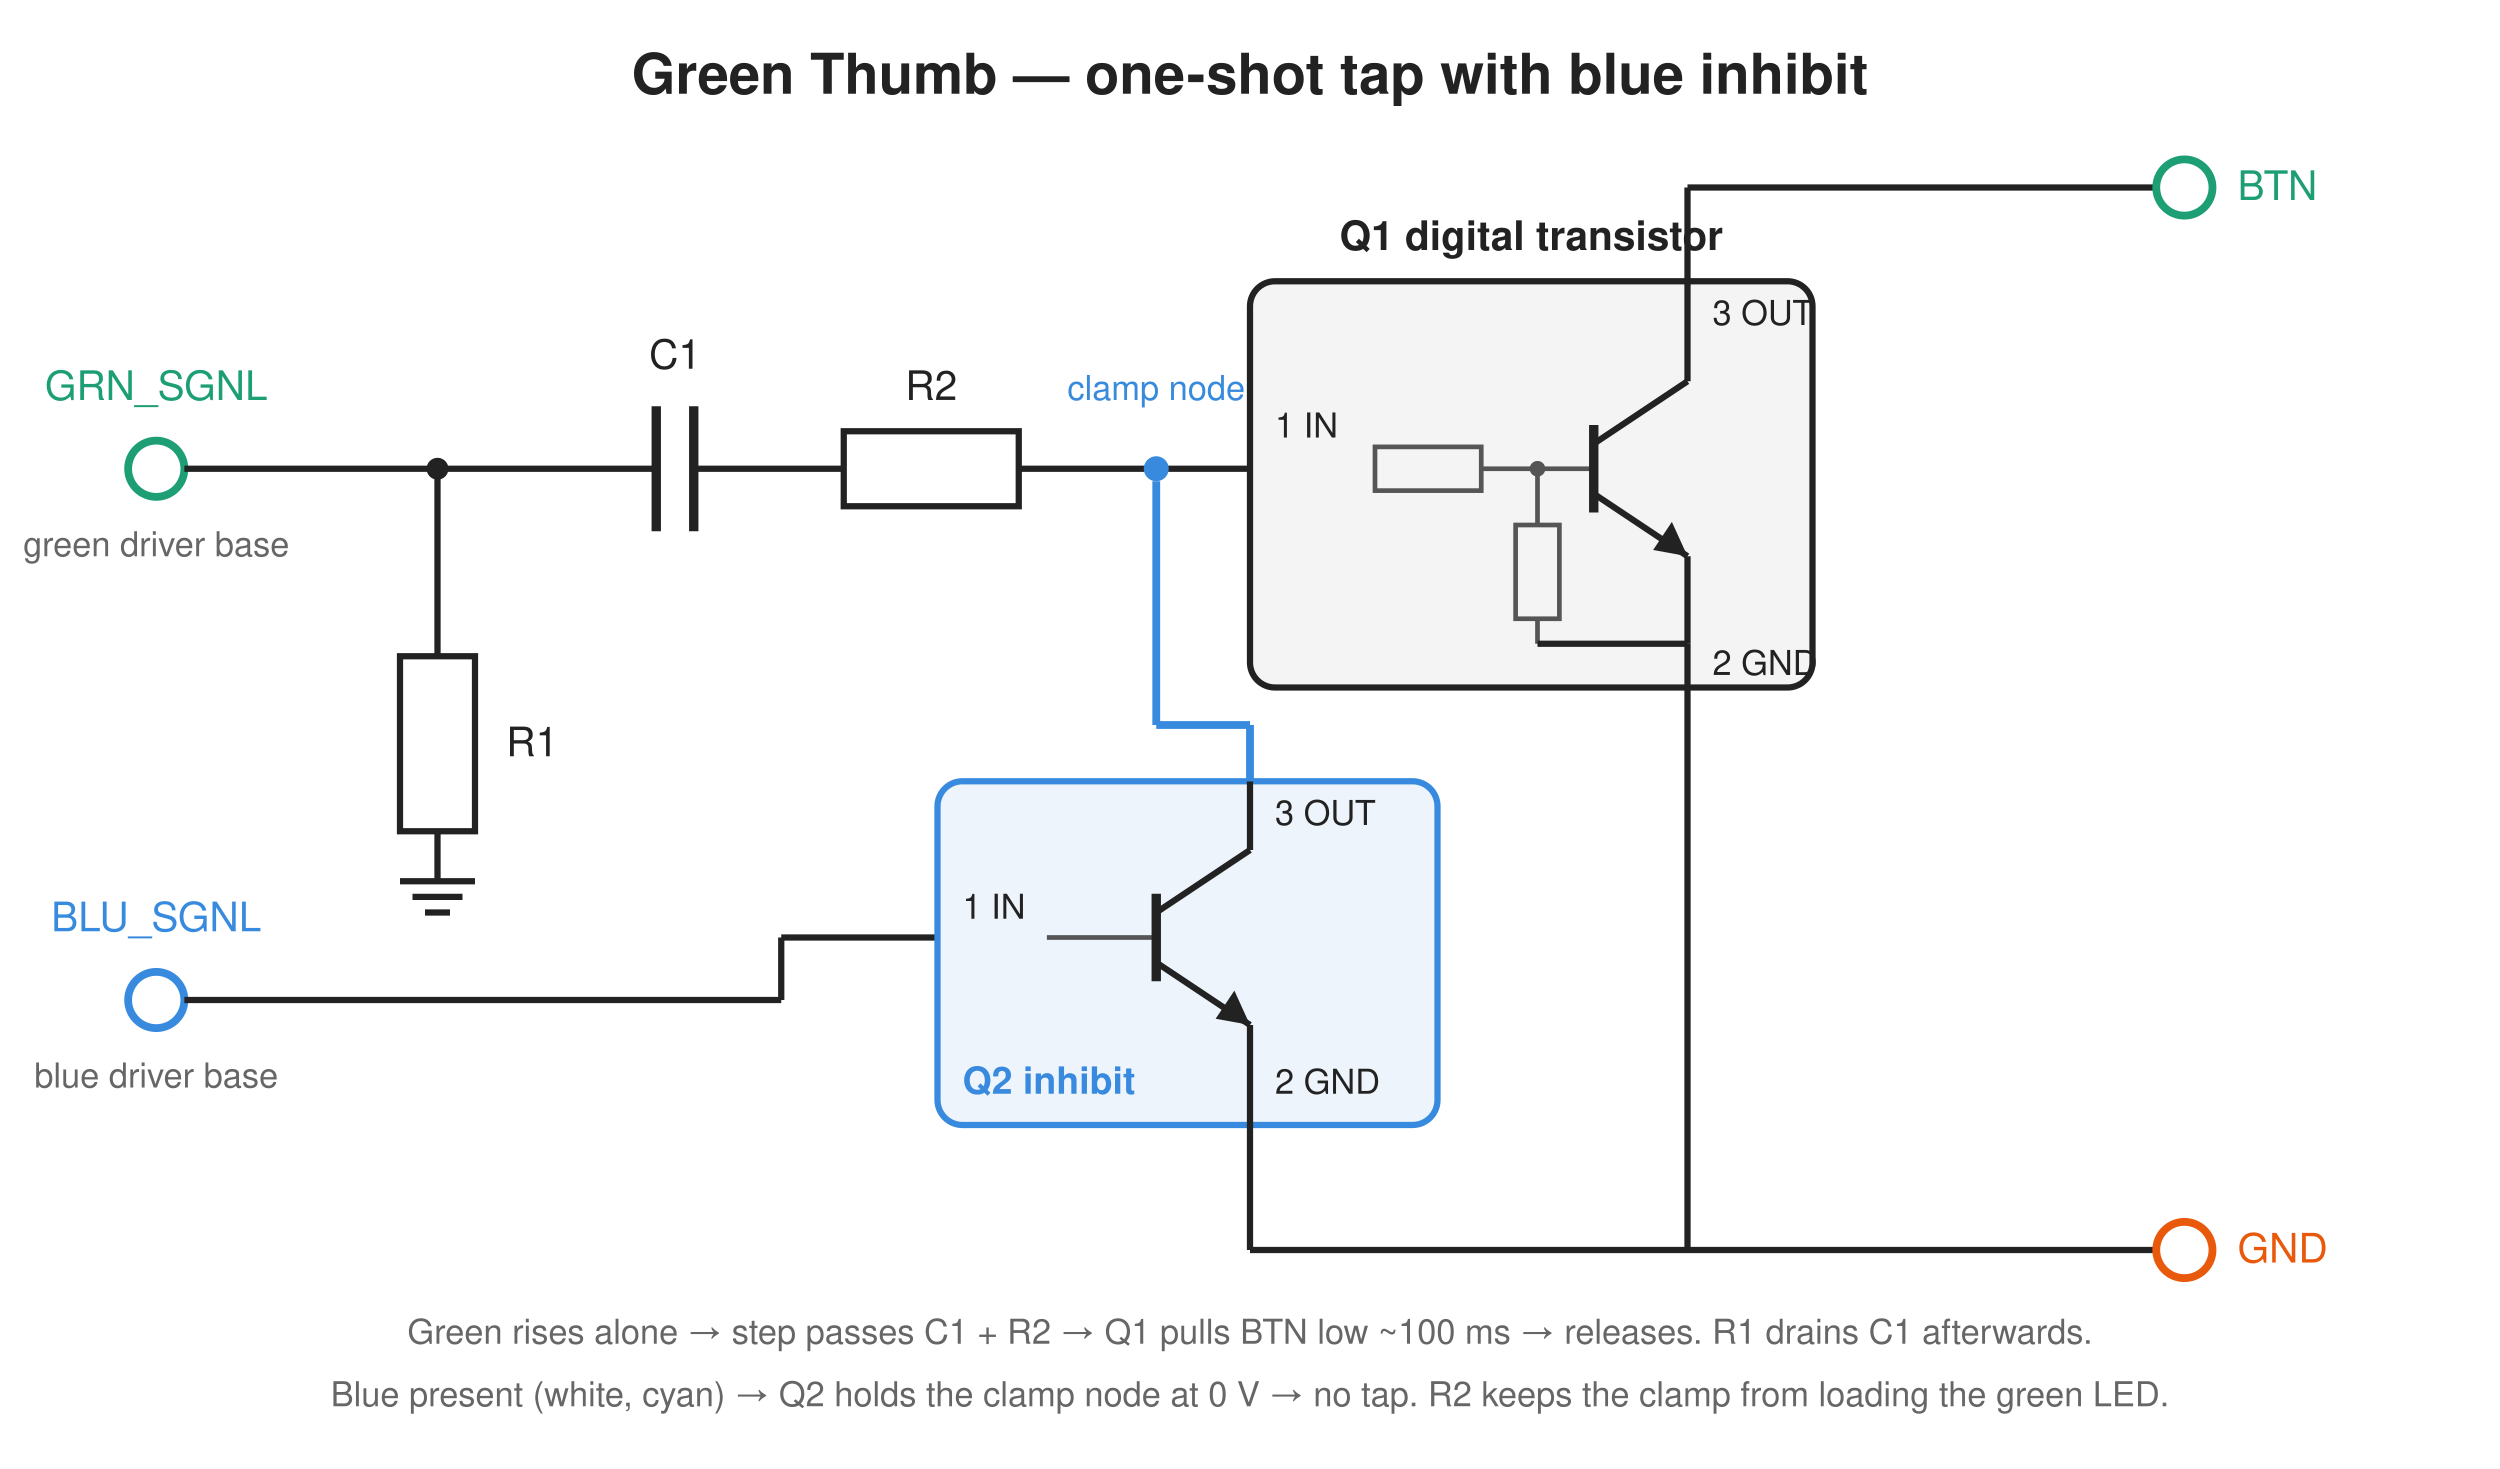
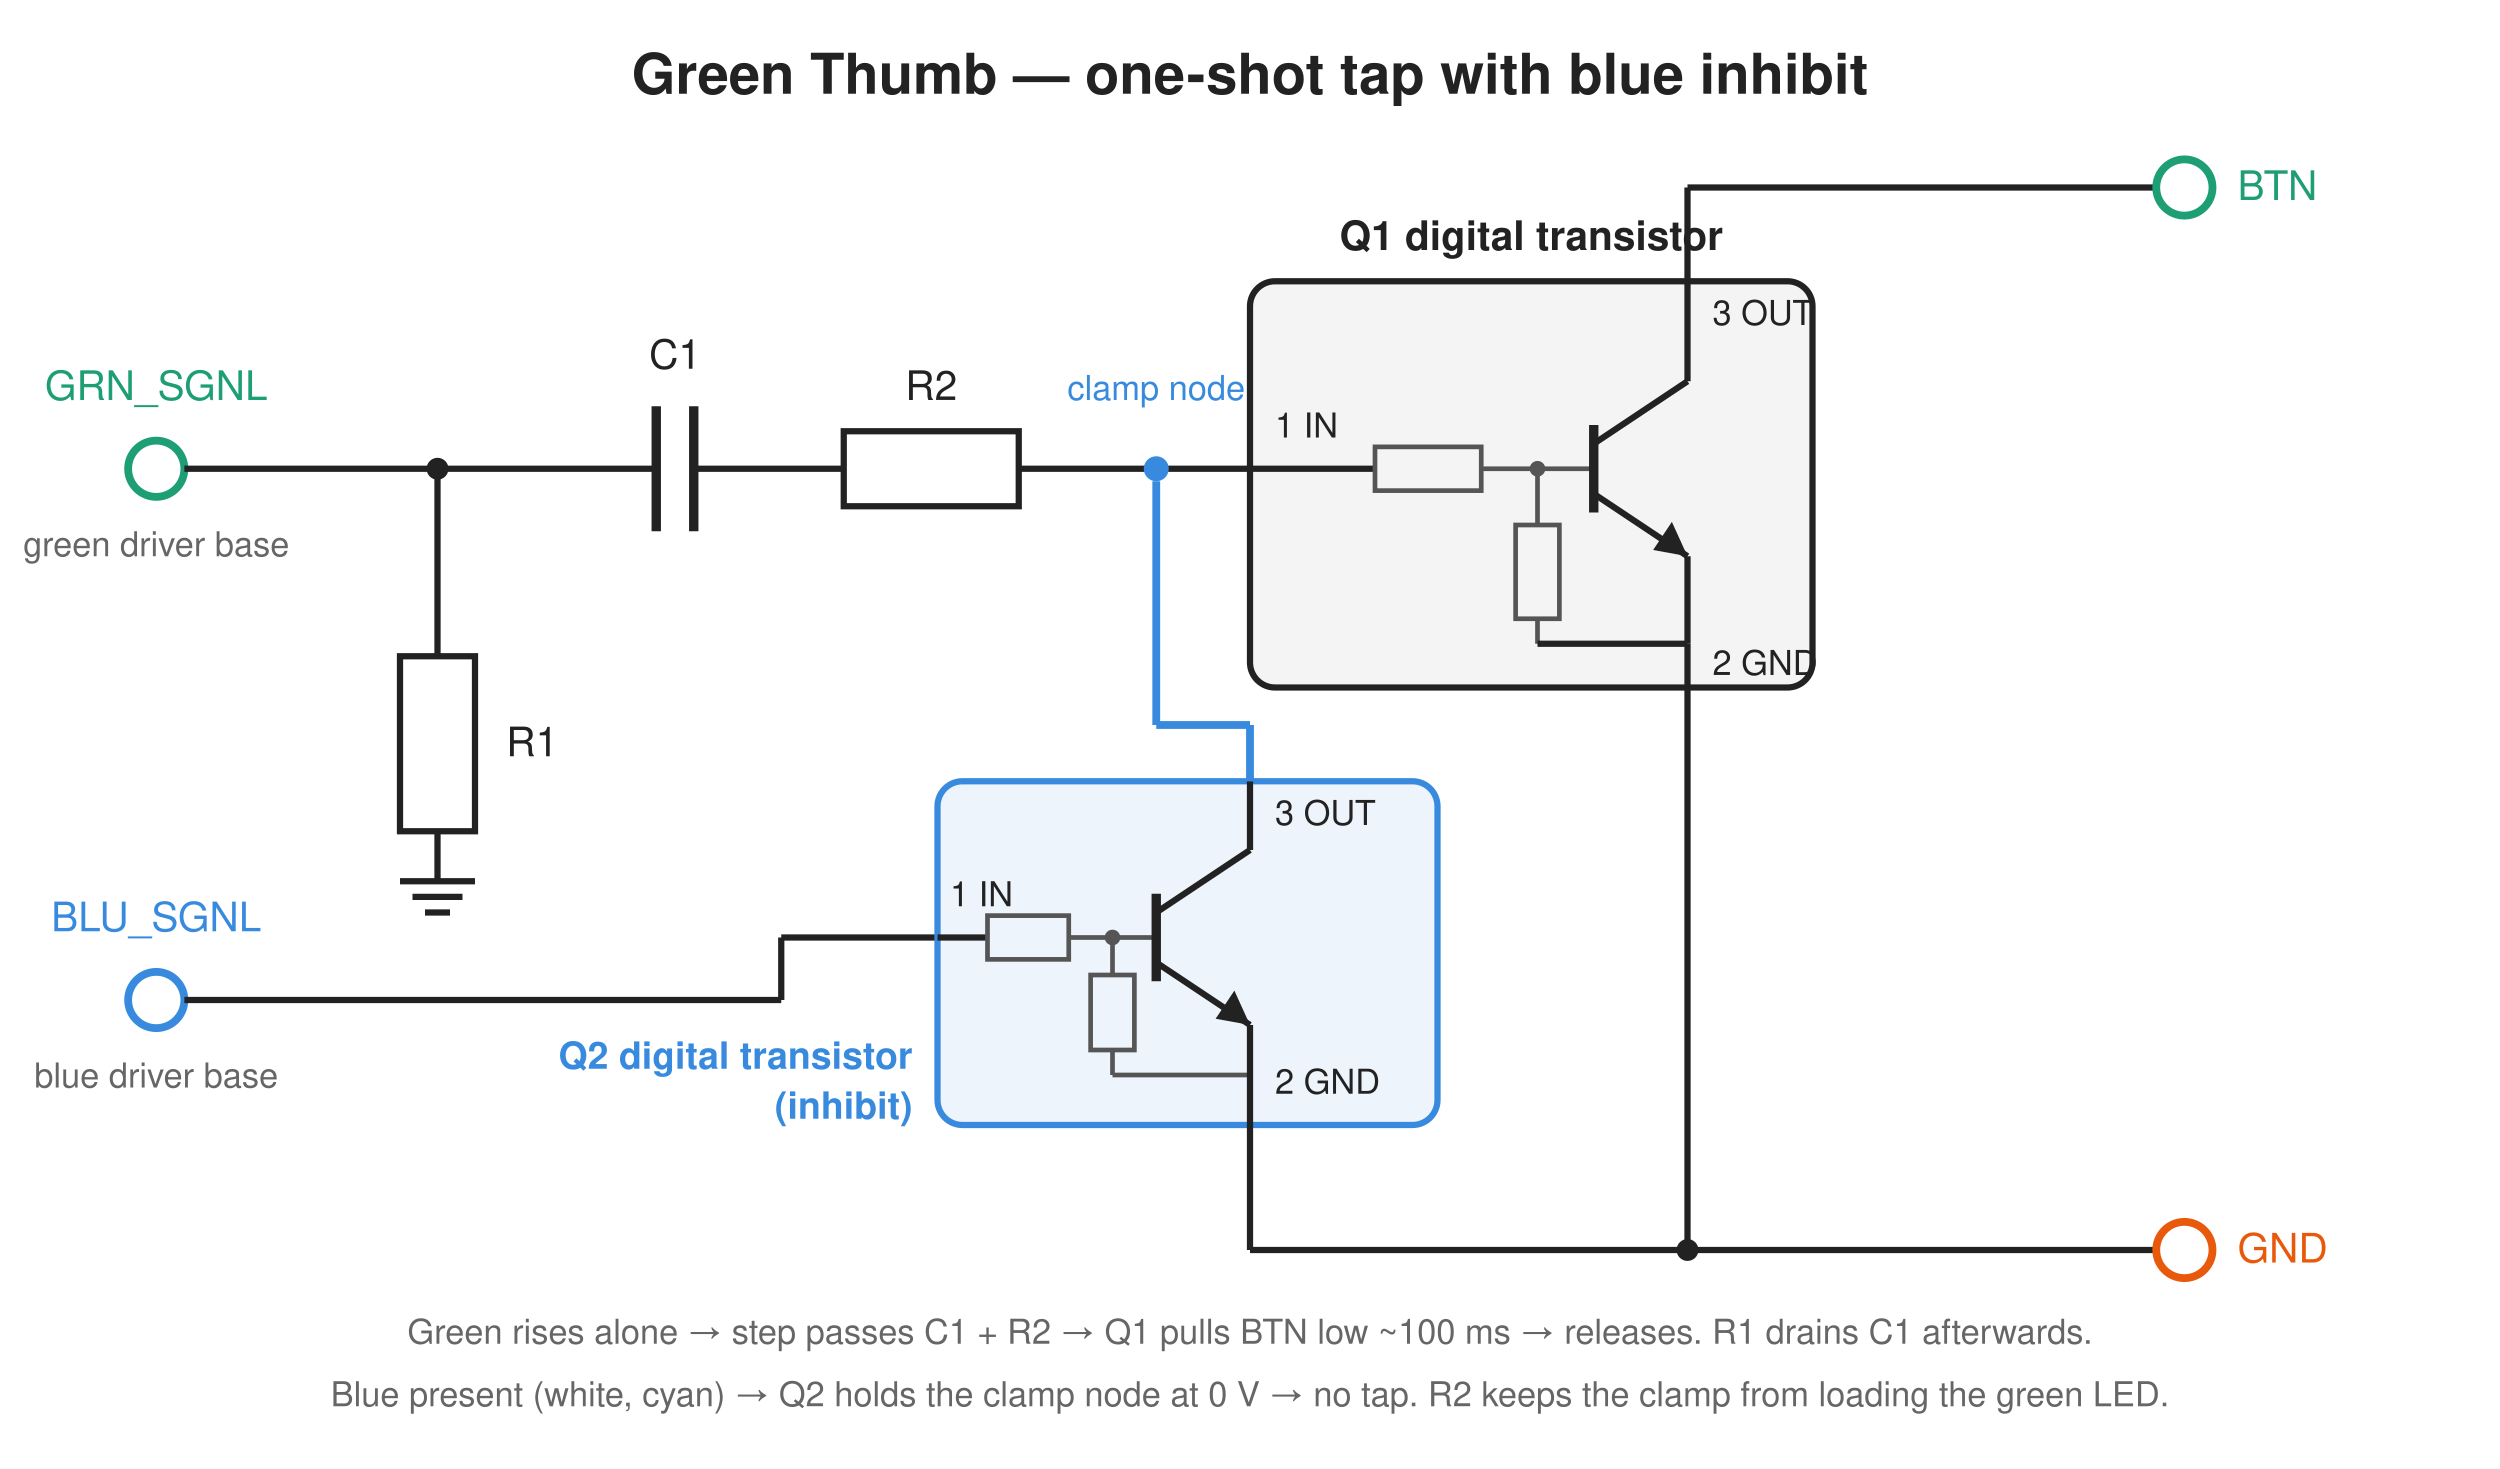
<svg xmlns="http://www.w3.org/2000/svg" viewBox="0 0 800 470" width="800" height="470" font-family="Helvetica, Arial, sans-serif">
  <rect width="800" height="470" fill="#ffffff" />
  <text x="400" y="30" text-anchor="middle" font-size="18" font-weight="bold" fill="#222">Green Thumb — one-shot tap with blue inhibit</text>
  <circle cx="50" cy="150" r="9" fill="none" stroke="#1D9E75" stroke-width="2.5" />
  <text x="50" y="128" text-anchor="middle" font-size="13" fill="#1D9E75">GRN_SGNL</text>
  <text x="50" y="178" text-anchor="middle" font-size="11" fill="#666">green driver base</text>
  <line x1="59" y1="150" x2="140" y2="150" stroke="#222" stroke-width="2" />
  <circle cx="140" cy="150" r="3.5" fill="#222" />
  <line x1="140" y1="150" x2="140" y2="210" stroke="#222" stroke-width="2" />
  <rect x="128" y="210" width="24" height="56" fill="none" stroke="#222" stroke-width="2" />
  <text x="162" y="242" font-size="13" fill="#222">R1</text>
  <line x1="140" y1="266" x2="140" y2="282" stroke="#222" stroke-width="2" />
  <line x1="128" y1="282" x2="152" y2="282" stroke="#222" stroke-width="2" />
  <line x1="132" y1="287" x2="148" y2="287" stroke="#222" stroke-width="2" />
  <line x1="136" y1="292" x2="144" y2="292" stroke="#222" stroke-width="2" />
  <line x1="140" y1="150" x2="210" y2="150" stroke="#222" stroke-width="2" />
  <line x1="210" y1="130" x2="210" y2="170" stroke="#222" stroke-width="3" />
  <line x1="222" y1="130" x2="222" y2="170" stroke="#222" stroke-width="3" />
  <text x="216" y="118" text-anchor="middle" font-size="13" fill="#222">C1</text>
  <line x1="222" y1="150" x2="270" y2="150" stroke="#222" stroke-width="2" />
  <rect x="270" y="138" width="56" height="24" fill="none" stroke="#222" stroke-width="2" />
  <text x="298" y="128" text-anchor="middle" font-size="13" fill="#222">R2</text>
  <line x1="326" y1="150" x2="400" y2="150" stroke="#222" stroke-width="2" />
  <circle cx="370" cy="150" r="4" fill="#378ADD" />
  <text x="370" y="128" text-anchor="middle" font-size="11" fill="#378ADD">clamp node</text>
  <rect x="400" y="90" width="180" height="130" rx="8" fill="#f4f4f4" stroke="#222" stroke-width="2" />
  <text x="490" y="80" text-anchor="middle" font-size="13" font-weight="bold" fill="#222">Q1  digital transistor</text>
  <text x="408" y="140" font-size="11" fill="#222">1 IN</text>
+   <line x1="400" y1="150" x2="440" y2="150" stroke="#222" stroke-width="2" />
  <rect x="440" y="143" width="34" height="14" fill="none" stroke="#555" stroke-width="1.5" />
  <line x1="474" y1="150" x2="510" y2="150" stroke="#555" stroke-width="1.5" />
  <circle cx="492" cy="150" r="2.5" fill="#555" />
  <line x1="492" y1="150" x2="492" y2="168" stroke="#555" stroke-width="1.5" />
  <rect x="485" y="168" width="14" height="30" fill="none" stroke="#555" stroke-width="1.5" />
  <line x1="492" y1="198" x2="492" y2="206" stroke="#555" stroke-width="1.5" />
  <line x1="510" y1="136" x2="510" y2="164" stroke="#222" stroke-width="3" />
  <line x1="510" y1="142" x2="540" y2="122" stroke="#222" stroke-width="2" />
  <line x1="510" y1="158" x2="540" y2="178" stroke="#222" stroke-width="2" />
  <polygon points="540,178 529,176 535,167" fill="#222" />
  <line x1="540" y1="122" x2="540" y2="90" stroke="#222" stroke-width="2" />
  <line x1="540" y1="178" x2="540" y2="206" stroke="#222" stroke-width="2" />
  <line x1="492" y1="206" x2="540" y2="206" stroke="#222" stroke-width="2" />
  <line x1="540" y1="206" x2="540" y2="220" stroke="#222" stroke-width="2" />
  <text x="548" y="104" font-size="11" fill="#222">3 OUT</text>
  <text x="548" y="216" font-size="11" fill="#222">2 GND</text>
  <line x1="540" y1="90" x2="540" y2="60" stroke="#222" stroke-width="2" />
  <line x1="540" y1="60" x2="690" y2="60" stroke="#222" stroke-width="2" />
  <circle cx="699" cy="60" r="9" fill="none" stroke="#1D9E75" stroke-width="2.5" />
  <text x="716" y="64" font-size="13" fill="#1D9E75">BTN</text>
  <line x1="540" y1="220" x2="540" y2="400" stroke="#222" stroke-width="2" />
  <circle cx="50" cy="320" r="9" fill="none" stroke="#378ADD" stroke-width="2.5" />
  <text x="50" y="298" text-anchor="middle" font-size="13" fill="#378ADD">BLU_SGNL</text>
  <text x="50" y="348" text-anchor="middle" font-size="11" fill="#666">blue driver base</text>
  <line x1="59" y1="320" x2="250" y2="320" stroke="#222" stroke-width="2" />
  <line x1="250" y1="320" x2="250" y2="300" stroke="#222" stroke-width="2" />
  <line x1="250" y1="300" x2="300" y2="300" stroke="#222" stroke-width="2" />
  <rect x="300" y="250" width="160" height="110" rx="8" fill="#eef4fb" stroke="#378ADD" stroke-width="2" />
-   <text x="308" y="350" font-size="12" font-weight="bold" fill="#378ADD">Q2 inhibit</text>
-   <text x="308" y="294" font-size="11" fill="#222">1 IN</text>
-   <line x1="335" y1="300" x2="370" y2="300" stroke="#555" stroke-width="1.5" />
+   <text x="292" y="342" text-anchor="end" font-size="12" font-weight="bold" fill="#378ADD">Q2 digital transistor</text>
+   <text x="292" y="358" text-anchor="end" font-size="12" font-weight="bold" fill="#378ADD">(inhibit)</text>
+   <text x="304" y="290" font-size="11" fill="#222">1 IN</text>
+   <line x1="300" y1="300" x2="316" y2="300" stroke="#222" stroke-width="2" />
+   <rect x="316" y="293" width="26" height="14" fill="none" stroke="#555" stroke-width="1.5" />
+   <line x1="342" y1="300" x2="370" y2="300" stroke="#555" stroke-width="1.5" />
+   <circle cx="356" cy="300" r="2.5" fill="#555" />
+   <line x1="356" y1="300" x2="356" y2="312" stroke="#555" stroke-width="1.5" />
+   <rect x="349" y="312" width="14" height="24" fill="none" stroke="#555" stroke-width="1.5" />
+   <line x1="356" y1="336" x2="356" y2="344" stroke="#555" stroke-width="1.5" />
+   <line x1="356" y1="344" x2="400" y2="344" stroke="#555" stroke-width="1.5" />
  <line x1="370" y1="286" x2="370" y2="314" stroke="#222" stroke-width="3" />
  <line x1="370" y1="292" x2="400" y2="272" stroke="#222" stroke-width="2" />
  <line x1="370" y1="308" x2="400" y2="328" stroke="#222" stroke-width="2" />
  <polygon points="400,328 389,326 395,317" fill="#222" />
  <line x1="400" y1="272" x2="400" y2="250" stroke="#222" stroke-width="2" />
  <text x="408" y="264" font-size="11" fill="#222">3 OUT</text>
  <line x1="400" y1="328" x2="400" y2="360" stroke="#222" stroke-width="2" />
  <text x="408" y="350" font-size="11" fill="#222">2 GND</text>
  <line x1="400" y1="250" x2="400" y2="232" stroke="#378ADD" stroke-width="2.5" />
  <line x1="400" y1="232" x2="370" y2="232" stroke="#378ADD" stroke-width="2.5" />
  <line x1="370" y1="232" x2="370" y2="154" stroke="#378ADD" stroke-width="2.5" />
  <line x1="400" y1="360" x2="400" y2="400" stroke="#222" stroke-width="2" />
  <line x1="400" y1="400" x2="690" y2="400" stroke="#222" stroke-width="2" />
+   <circle cx="540" cy="400" r="3.5" fill="#222" />
  <circle cx="699" cy="400" r="9" fill="none" stroke="#E8590C" stroke-width="2.5" />
  <text x="716" y="404" font-size="13" fill="#E8590C">GND</text>
  <text x="400" y="430" text-anchor="middle" font-size="11" fill="#666">Green rises alone → step passes C1 + R2 → Q1 pulls BTN low ~100 ms → releases.  R1 drains C1 afterwards.</text>
  <text x="400" y="450" text-anchor="middle" font-size="11" fill="#666">Blue present (white, cyan) → Q2 holds the clamp node at 0 V → no tap.  R2 keeps the clamp from loading the green LED.</text>
</svg>
